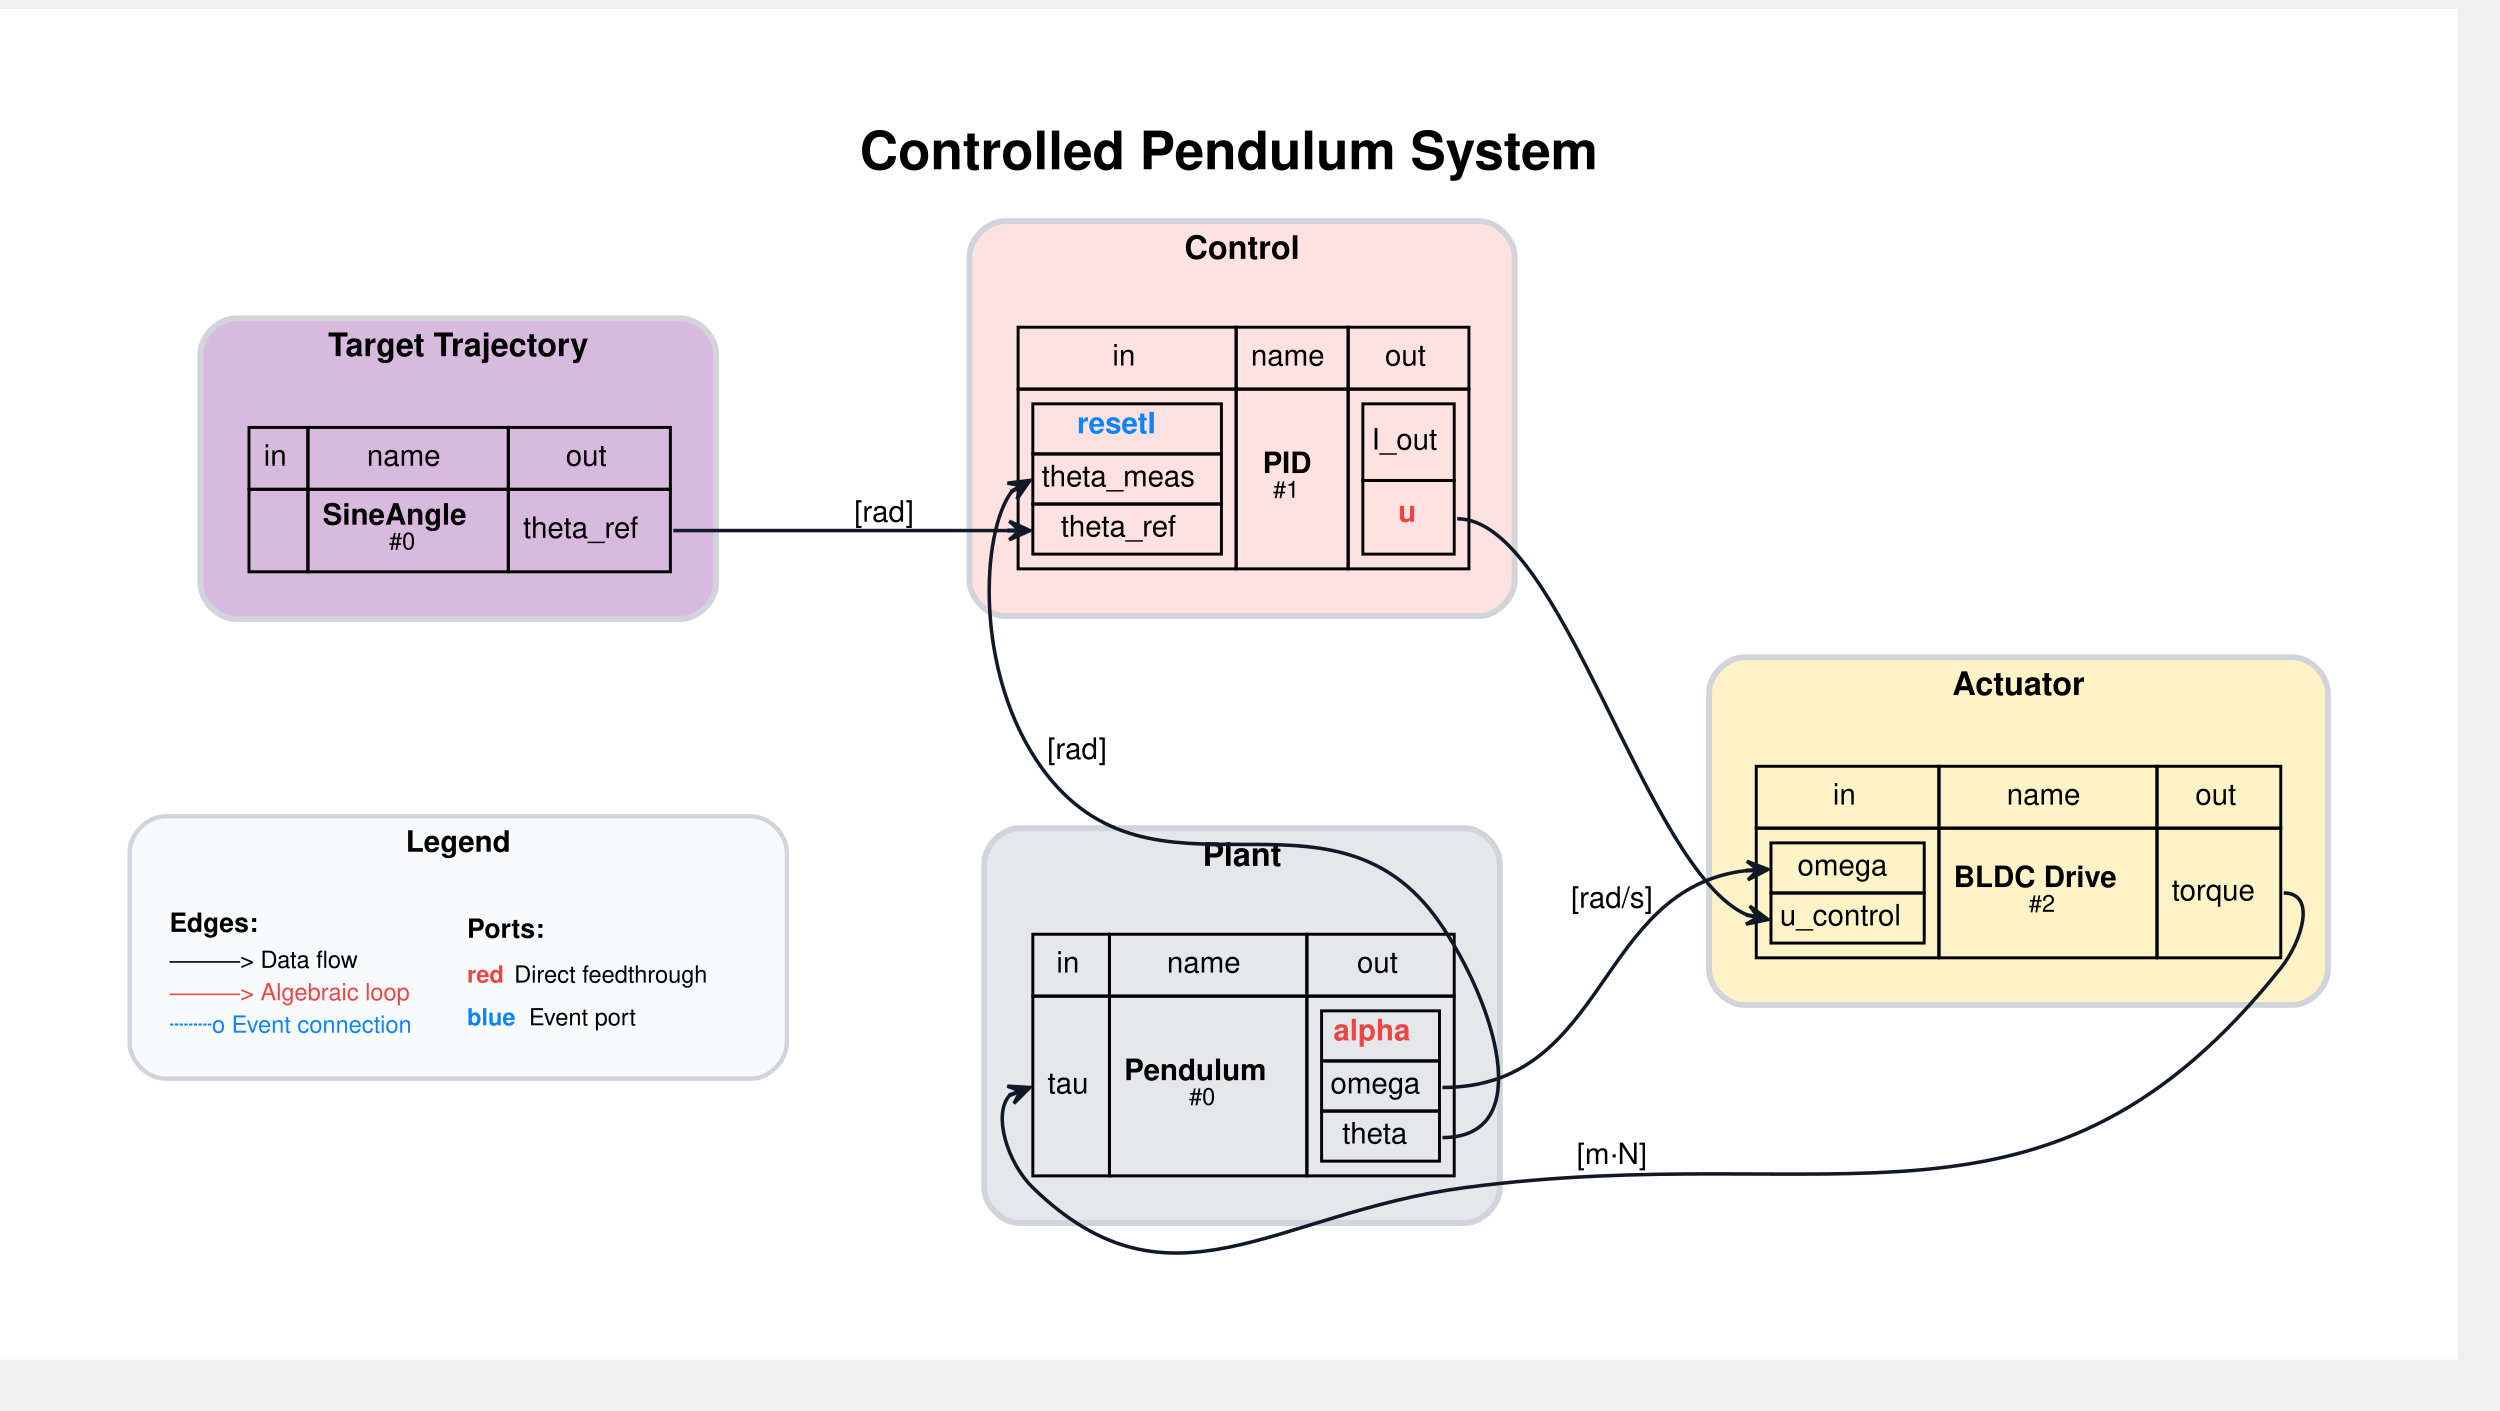
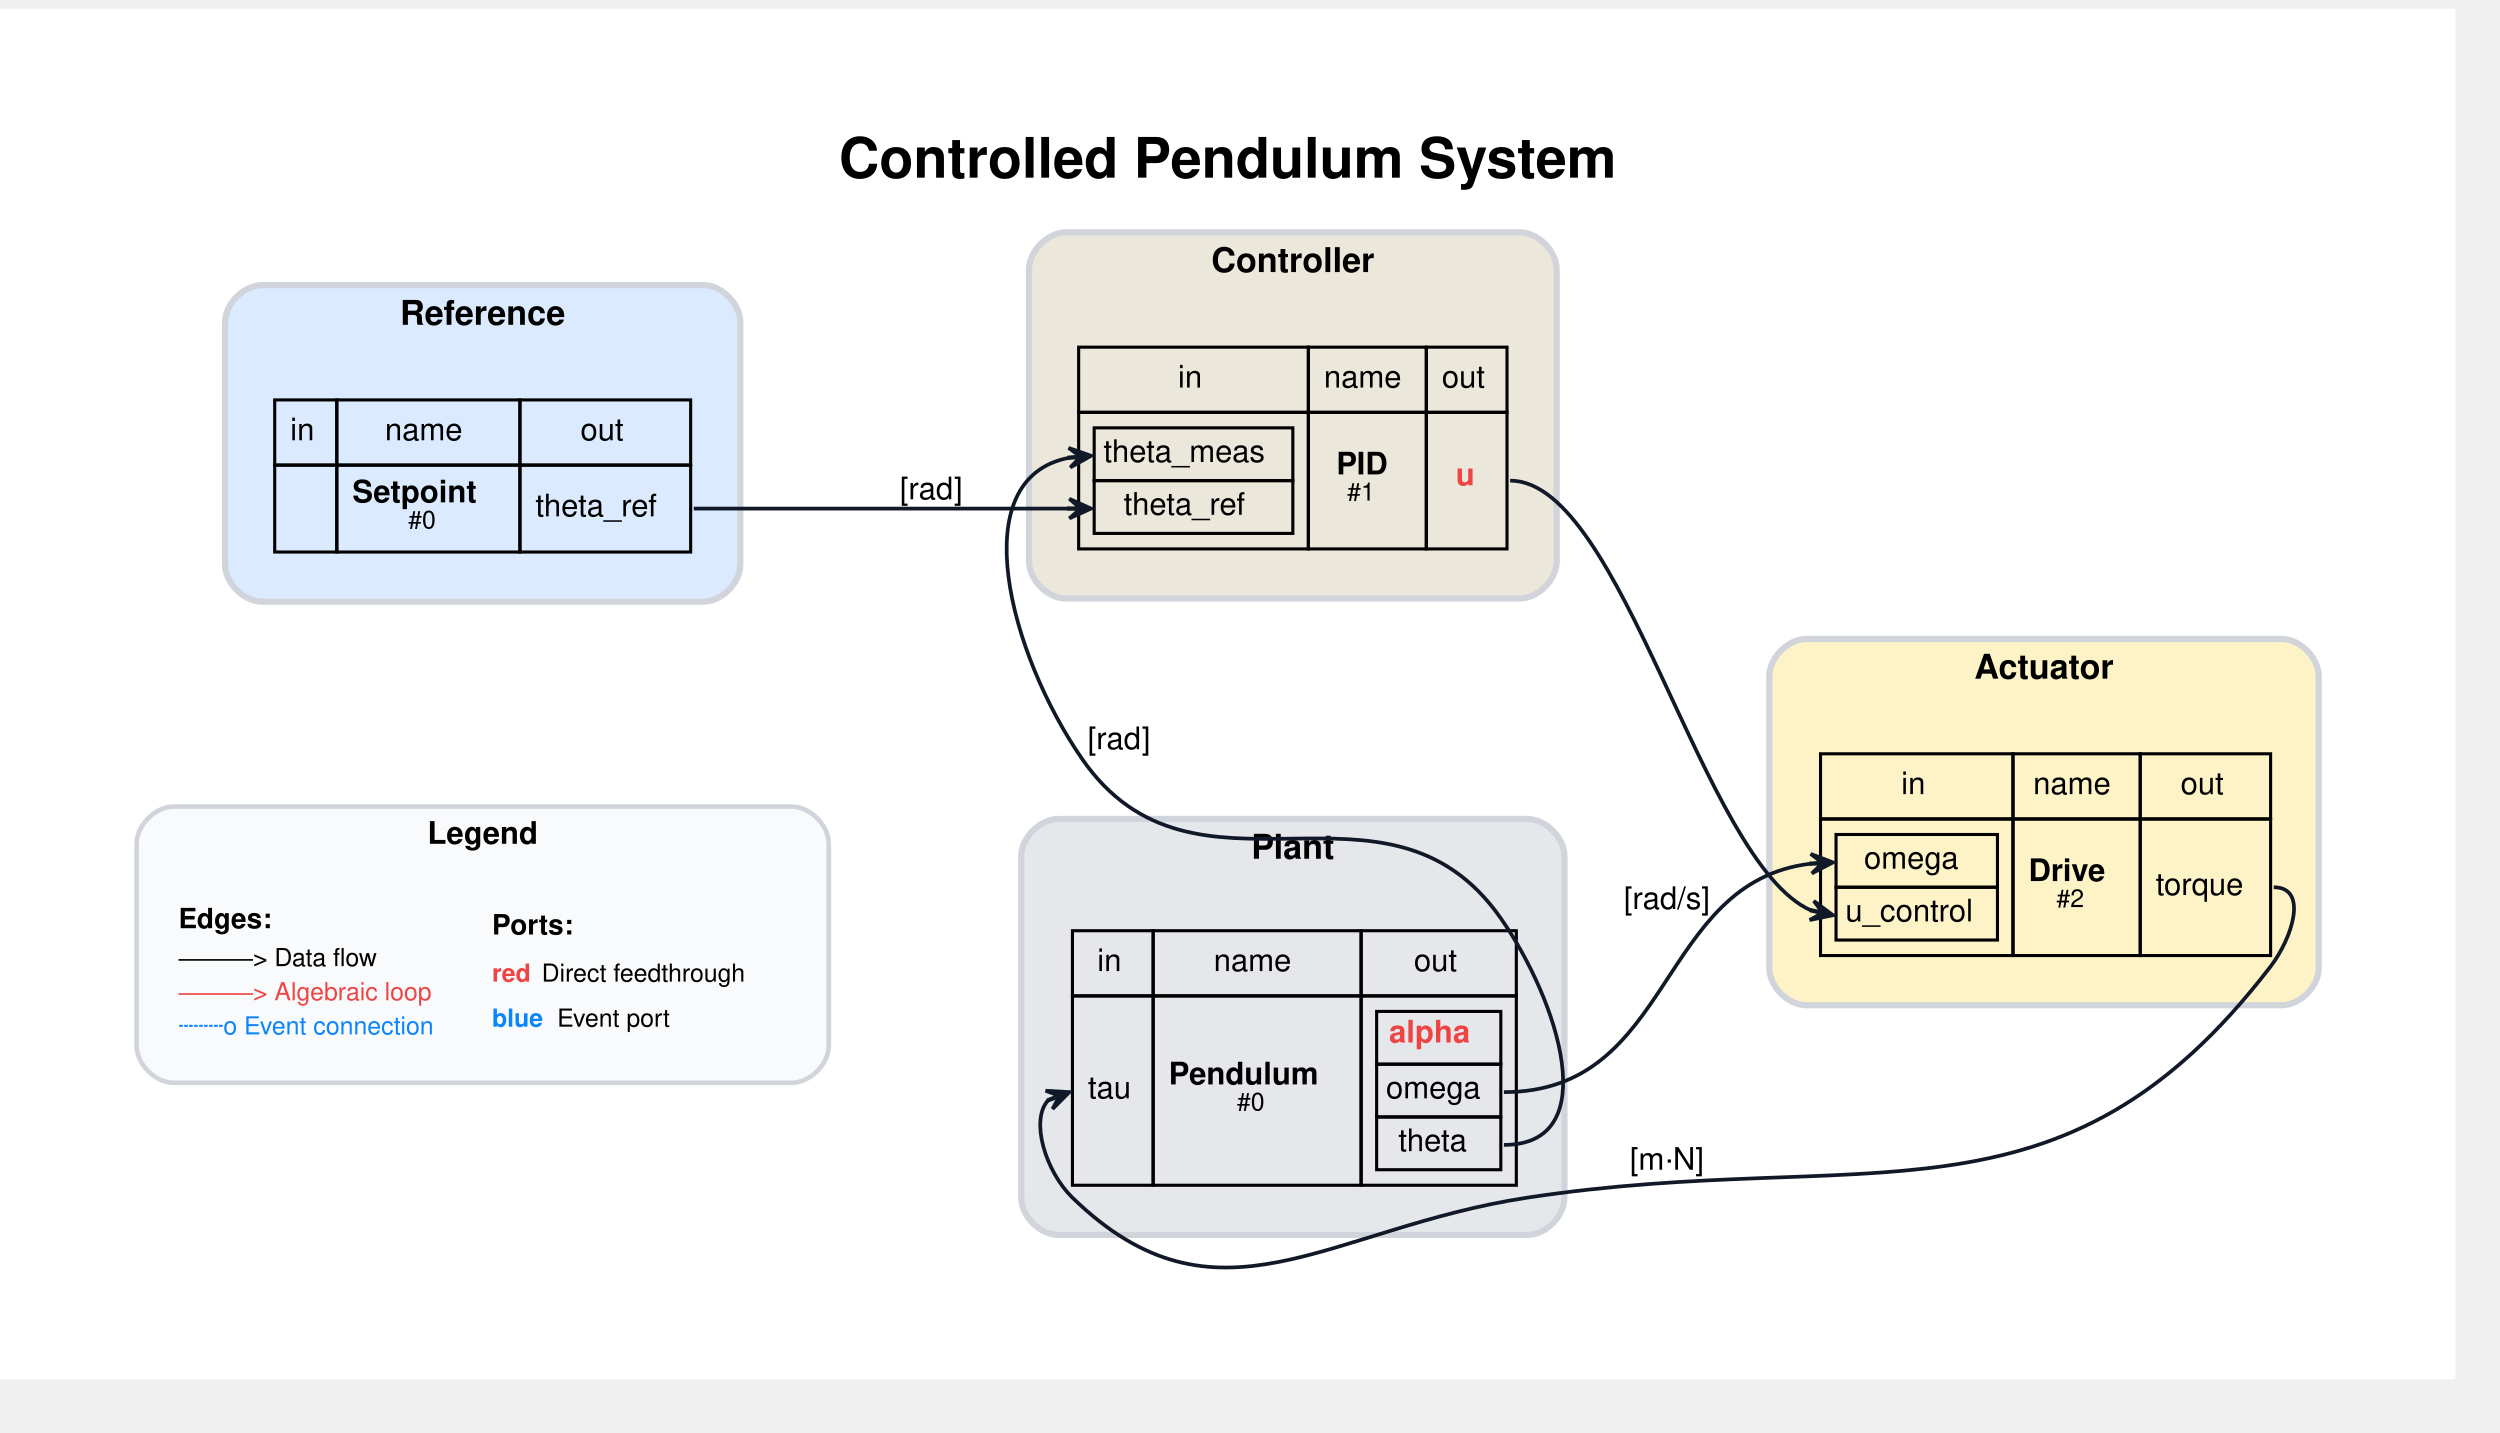
- <svg xmlns="http://www.w3.org/2000/svg" width="863pt" height="487pt" viewBox="14.40 14.40 848.40 472.67">
-   <g id="graph0" class="graph" transform="scale(1 1) rotate(0) translate(50.4 436.67)">
-     <polygon fill="white" stroke="transparent" points="-36,36 -36,-422.27 798,-422.27 798,36 -36,36" />
-     <text text-anchor="middle" x="381" y="-367.87" font-family="Helvetica,sans-Serif" font-weight="bold" font-size="18.00">Controlled Pendulum System</text>
+ <svg xmlns="http://www.w3.org/2000/svg" width="820pt" height="470pt" viewBox="14.40 14.40 805.40 455.95">
+   <g id="graph0" class="graph" transform="scale(1 1) rotate(0) translate(50.4 419.95)">
+     <polygon fill="white" stroke="transparent" points="-36,36 -36,-405.55 755,-405.55 755,36 -36,36" />
+     <text text-anchor="middle" x="359.5" y="-351.15" font-family="Helvetica,sans-Serif" font-weight="bold" font-size="18.00">Controlled Pendulum System</text>
    <g id="clust1" class="cluster">
-       <path fill="#f9fafb" stroke="#d1d5db" stroke-width="1.5" d="M20,-59.27C20,-59.27 219,-59.27 219,-59.27 225,-59.27 231,-65.27 231,-71.27 231,-71.27 231,-136.27 231,-136.27 231,-142.27 225,-148.27 219,-148.27 219,-148.27 20,-148.27 20,-148.27 14,-148.27 8,-142.27 8,-136.27 8,-136.27 8,-71.27 8,-71.27 8,-65.27 14,-59.27 20,-59.27" />
-       <text text-anchor="middle" x="119.5" y="-136.27" font-family="Helvetica,sans-Serif" font-weight="bold" font-size="10.00">Legend</text>
+       <path fill="#f9fafb" stroke="#d1d5db" stroke-width="1.5" d="M20,-59.55C20,-59.55 219,-59.55 219,-59.55 225,-59.55 231,-65.55 231,-71.55 231,-71.55 231,-136.55 231,-136.55 231,-142.55 225,-148.55 219,-148.55 219,-148.55 20,-148.55 20,-148.55 14,-148.55 8,-142.55 8,-136.55 8,-136.55 8,-71.55 8,-71.55 8,-65.55 14,-59.55 20,-59.55" />
+       <text text-anchor="middle" x="119.5" y="-136.55" font-family="Helvetica,sans-Serif" font-weight="bold" font-size="10.00">Legend</text>
    </g>
    <g id="clust2" class="cluster">
-       <path fill="#d7badd" stroke="#d1d5db" stroke-width="2" d="M44,-215.27C44,-215.27 195,-215.27 195,-215.27 201,-215.27 207,-221.27 207,-227.27 207,-227.27 207,-305.27 207,-305.27 207,-311.27 201,-317.27 195,-317.27 195,-317.27 44,-317.27 44,-317.27 38,-317.27 32,-311.27 32,-305.27 32,-305.27 32,-227.27 32,-227.27 32,-221.27 38,-215.27 44,-215.27" />
-       <text text-anchor="middle" x="119.5" y="-304.47" font-family="Helvetica,sans-Serif" font-weight="bold" font-size="11.00">Target Trajectory</text>
+       <path fill="#dbeafe" stroke="#d1d5db" stroke-width="2" d="M48.5,-214.55C48.5,-214.55 190.5,-214.55 190.5,-214.55 196.5,-214.55 202.5,-220.55 202.5,-226.55 202.5,-226.55 202.5,-304.55 202.5,-304.55 202.5,-310.55 196.5,-316.55 190.5,-316.55 190.5,-316.55 48.5,-316.55 48.5,-316.55 42.5,-316.55 36.5,-310.55 36.5,-304.55 36.5,-304.55 36.5,-226.55 36.5,-226.55 36.5,-220.55 42.5,-214.55 48.5,-214.55" />
+       <text text-anchor="middle" x="119.5" y="-303.75" font-family="Helvetica,sans-Serif" font-weight="bold" font-size="11.00">Reference</text>
    </g>
    <g id="clust3" class="cluster">
-       <path fill="#fee2e2" stroke="#d1d5db" stroke-width="2" d="M305,-216.27C305,-216.27 466,-216.27 466,-216.27 472,-216.27 478,-222.27 478,-228.27 478,-228.27 478,-338.27 478,-338.27 478,-344.27 472,-350.27 466,-350.27 466,-350.27 305,-350.27 305,-350.27 299,-350.27 293,-344.27 293,-338.27 293,-338.27 293,-228.27 293,-228.27 293,-222.27 299,-216.27 305,-216.27" />
-       <text text-anchor="middle" x="385.5" y="-337.47" font-family="Helvetica,sans-Serif" font-weight="bold" font-size="11.00">Control</text>
+       <path fill="#ebe7da" stroke="#d1d5db" stroke-width="2" d="M307.5,-215.55C307.5,-215.55 453.5,-215.55 453.5,-215.55 459.5,-215.55 465.5,-221.55 465.5,-227.55 465.5,-227.55 465.5,-321.55 465.5,-321.55 465.5,-327.55 459.5,-333.55 453.5,-333.55 453.5,-333.55 307.5,-333.55 307.5,-333.55 301.5,-333.55 295.5,-327.55 295.5,-321.55 295.5,-321.55 295.5,-227.55 295.5,-227.55 295.5,-221.55 301.5,-215.55 307.5,-215.55" />
+       <text text-anchor="middle" x="380.5" y="-320.75" font-family="Helvetica,sans-Serif" font-weight="bold" font-size="11.00">Controller</text>
    </g>
    <g id="clust4" class="cluster">
-       <path fill="#fef3c7" stroke="#d1d5db" stroke-width="2" d="M556,-84.27C556,-84.27 742,-84.27 742,-84.27 748,-84.27 754,-90.27 754,-96.27 754,-96.27 754,-190.27 754,-190.27 754,-196.27 748,-202.27 742,-202.27 742,-202.27 556,-202.27 556,-202.27 550,-202.27 544,-196.27 544,-190.27 544,-190.27 544,-96.27 544,-96.27 544,-90.27 550,-84.27 556,-84.27" />
-       <text text-anchor="middle" x="649" y="-189.47" font-family="Helvetica,sans-Serif" font-weight="bold" font-size="11.00">Actuator</text>
+       <path fill="#fef3c7" stroke="#d1d5db" stroke-width="2" d="M546,-84.55C546,-84.55 699,-84.55 699,-84.55 705,-84.55 711,-90.55 711,-96.55 711,-96.55 711,-190.55 711,-190.55 711,-196.55 705,-202.55 699,-202.55 699,-202.55 546,-202.55 546,-202.55 540,-202.55 534,-196.55 534,-190.55 534,-190.55 534,-96.55 534,-96.55 534,-90.55 540,-84.55 546,-84.55" />
+       <text text-anchor="middle" x="622.5" y="-189.75" font-family="Helvetica,sans-Serif" font-weight="bold" font-size="11.00">Actuator</text>
    </g>
    <g id="clust5" class="cluster">
-       <path fill="#e5e7eb" stroke="#d1d5db" stroke-width="2" d="M310,-10.27C310,-10.27 461,-10.27 461,-10.27 467,-10.27 473,-16.27 473,-22.27 473,-22.27 473,-132.27 473,-132.27 473,-138.27 467,-144.27 461,-144.27 461,-144.27 310,-144.27 310,-144.27 304,-144.27 298,-138.27 298,-132.27 298,-132.27 298,-22.27 298,-22.27 298,-16.27 304,-10.27 310,-10.27" />
-       <text text-anchor="middle" x="385.5" y="-131.47" font-family="Helvetica,sans-Serif" font-weight="bold" font-size="11.00">Plant</text>
+       <path fill="#e5e7eb" stroke="#d1d5db" stroke-width="2" d="M305,-10.55C305,-10.55 456,-10.55 456,-10.55 462,-10.55 468,-16.55 468,-22.55 468,-22.55 468,-132.55 468,-132.55 468,-138.55 462,-144.55 456,-144.55 456,-144.55 305,-144.55 305,-144.55 299,-144.55 293,-138.55 293,-132.55 293,-132.55 293,-22.55 293,-22.55 293,-16.55 299,-10.55 305,-10.55" />
+       <text text-anchor="middle" x="380.5" y="-131.75" font-family="Helvetica,sans-Serif" font-weight="bold" font-size="11.00">Plant</text>
    </g>
    <g id="node1" class="node">
-       <text text-anchor="start" x="21.5" y="-109.07" font-family="Helvetica,sans-Serif" font-weight="bold" font-size="9.00">Edges:</text>
-       <text text-anchor="start" x="21.5" y="-96.87" font-family="Helvetica,sans-Serif" font-size="8.00">───&gt; Data flow</text>
-       <text text-anchor="start" x="21.5" y="-85.87" font-family="Helvetica,sans-Serif" font-size="8.00" fill="#ef4444">───&gt; Algebraic loop</text>
-       <text text-anchor="start" x="21.5" y="-74.87" font-family="Helvetica,sans-Serif" font-size="8.00" fill="#0b84ff">┄┄┄o Event connection</text>
-       <text text-anchor="start" x="122.5" y="-107.07" font-family="Helvetica,sans-Serif" font-weight="bold" font-size="9.00">Ports:</text>
-       <text text-anchor="start" x="122.5" y="-91.87" font-family="Helvetica,sans-Serif" font-weight="bold" font-size="8.00" fill="#ef4444">red</text>
-       <text text-anchor="start" x="138.5" y="-91.87" font-family="Helvetica,sans-Serif" font-size="8.00"> Direct feedthrough</text>
-       <text text-anchor="start" x="122.5" y="-77.37" font-family="Helvetica,sans-Serif" font-weight="bold" font-size="8.00" fill="#0b84ff">blue</text>
-       <text text-anchor="start" x="143.5" y="-77.37" font-family="Helvetica,sans-Serif" font-size="8.00"> Event port</text>
+       <text text-anchor="start" x="21.5" y="-109.35" font-family="Helvetica,sans-Serif" font-weight="bold" font-size="9.00">Edges:</text>
+       <text text-anchor="start" x="21.5" y="-97.15" font-family="Helvetica,sans-Serif" font-size="8.00">───&gt; Data flow</text>
+       <text text-anchor="start" x="21.5" y="-86.15" font-family="Helvetica,sans-Serif" font-size="8.00" fill="#ef4444">───&gt; Algebraic loop</text>
+       <text text-anchor="start" x="21.5" y="-75.15" font-family="Helvetica,sans-Serif" font-size="8.00" fill="#0b84ff">┄┄┄o Event connection</text>
+       <text text-anchor="start" x="122.5" y="-107.35" font-family="Helvetica,sans-Serif" font-weight="bold" font-size="9.00">Ports:</text>
+       <text text-anchor="start" x="122.5" y="-92.15" font-family="Helvetica,sans-Serif" font-weight="bold" font-size="8.00" fill="#ef4444">red</text>
+       <text text-anchor="start" x="138.5" y="-92.15" font-family="Helvetica,sans-Serif" font-size="8.00"> Direct feedthrough</text>
+       <text text-anchor="start" x="122.5" y="-77.65" font-family="Helvetica,sans-Serif" font-weight="bold" font-size="8.00" fill="#0b84ff">blue</text>
+       <text text-anchor="start" x="143.5" y="-77.65" font-family="Helvetica,sans-Serif" font-size="8.00"> Event port</text>
    </g>
    <g id="node2" class="node">
-       <polygon fill="none" stroke="black" points="48.5,-259.27 48.5,-280.27 68.5,-280.27 68.5,-259.27 48.5,-259.27" />
-       <text text-anchor="start" x="53.5" y="-267.27" font-family="Helvetica,sans-Serif" font-size="10.00">in</text>
-       <polygon fill="none" stroke="black" points="68.5,-259.27 68.5,-280.27 136.5,-280.27 136.5,-259.27 68.5,-259.27" />
-       <text text-anchor="start" x="88.5" y="-267.27" font-family="Helvetica,sans-Serif" font-size="10.00">name</text>
-       <polygon fill="none" stroke="black" points="136.5,-259.27 136.5,-280.27 191.5,-280.27 191.5,-259.27 136.5,-259.27" />
-       <text text-anchor="start" x="156" y="-267.27" font-family="Helvetica,sans-Serif" font-size="10.00">out</text>
-       <polygon fill="none" stroke="black" points="48.5,-231.27 48.5,-259.27 68.5,-259.27 68.5,-231.27 48.5,-231.27" />
-       <polygon fill="none" stroke="black" points="68.5,-231.27 68.5,-259.27 136.5,-259.27 136.5,-231.27 68.5,-231.27" />
-       <text text-anchor="start" x="73.5" y="-247.27" font-family="Helvetica,sans-Serif" font-weight="bold" font-size="10.00">SineAngle</text>
-       <text text-anchor="start" x="96" y="-238.87" font-family="Helvetica,sans-Serif" font-size="8.00">#0</text>
-       <polygon fill="none" stroke="black" points="136.5,-231.27 136.5,-259.27 191.5,-259.27 191.5,-231.27 136.5,-231.27" />
-       <text text-anchor="start" x="141.5" y="-242.77" font-family="Helvetica,sans-Serif" font-size="10.00">theta_ref</text>
+       <polygon fill="none" stroke="black" points="52.5,-258.55 52.5,-279.55 72.5,-279.55 72.5,-258.55 52.5,-258.55" />
+       <text text-anchor="start" x="57.5" y="-266.55" font-family="Helvetica,sans-Serif" font-size="10.00">in</text>
+       <polygon fill="none" stroke="black" points="72.5,-258.55 72.5,-279.55 131.5,-279.55 131.5,-258.55 72.5,-258.55" />
+       <text text-anchor="start" x="88" y="-266.55" font-family="Helvetica,sans-Serif" font-size="10.00">name</text>
+       <polygon fill="none" stroke="black" points="131.5,-258.55 131.5,-279.55 186.5,-279.55 186.5,-258.55 131.5,-258.55" />
+       <text text-anchor="start" x="151" y="-266.55" font-family="Helvetica,sans-Serif" font-size="10.00">out</text>
+       <polygon fill="none" stroke="black" points="52.5,-230.55 52.5,-258.55 72.5,-258.55 72.5,-230.55 52.5,-230.55" />
+       <polygon fill="none" stroke="black" points="72.5,-230.55 72.5,-258.55 131.5,-258.55 131.5,-230.55 72.5,-230.55" />
+       <text text-anchor="start" x="77.5" y="-246.55" font-family="Helvetica,sans-Serif" font-weight="bold" font-size="10.00">Setpoint</text>
+       <text text-anchor="start" x="95.5" y="-238.15" font-family="Helvetica,sans-Serif" font-size="8.00">#0</text>
+       <polygon fill="none" stroke="black" points="131.5,-230.55 131.5,-258.55 186.5,-258.55 186.5,-230.55 131.5,-230.55" />
+       <text text-anchor="start" x="136.5" y="-242.05" font-family="Helvetica,sans-Serif" font-size="10.00">theta_ref</text>
    </g>
    <g id="node3" class="node">
-       <polygon fill="none" stroke="black" points="309.5,-293.27 309.5,-314.27 383.5,-314.27 383.5,-293.27 309.5,-293.27" />
-       <text text-anchor="start" x="341.5" y="-301.27" font-family="Helvetica,sans-Serif" font-size="10.00">in</text>
-       <polygon fill="none" stroke="black" points="383.5,-293.27 383.5,-314.27 421.5,-314.27 421.5,-293.27 383.5,-293.27" />
-       <text text-anchor="start" x="388.5" y="-301.27" font-family="Helvetica,sans-Serif" font-size="10.00">name</text>
-       <polygon fill="none" stroke="black" points="421.5,-293.27 421.5,-314.27 462.5,-314.27 462.5,-293.27 421.5,-293.27" />
-       <text text-anchor="start" x="434" y="-301.27" font-family="Helvetica,sans-Serif" font-size="10.00">out</text>
-       <polygon fill="none" stroke="black" points="309.5,-232.27 309.5,-293.27 383.5,-293.27 383.5,-232.27 309.5,-232.27" />
-       <polygon fill="none" stroke="black" points="314.5,-271.27 314.5,-288.27 378.5,-288.27 378.5,-271.27 314.5,-271.27" />
-       <text text-anchor="start" x="329.5" y="-278.27" font-family="Helvetica,sans-Serif" font-weight="bold" font-size="10.00" fill="#0b84ff">resetI</text>
-       <polygon fill="none" stroke="black" points="314.5,-254.27 314.5,-271.27 378.5,-271.27 378.5,-254.27 314.5,-254.27" />
-       <text text-anchor="start" x="317.5" y="-260.27" font-family="Helvetica,sans-Serif" font-size="10.00">theta_meas</text>
-       <polygon fill="none" stroke="black" points="314.5,-237.27 314.5,-254.27 378.5,-254.27 378.5,-237.27 314.5,-237.27" />
-       <text text-anchor="start" x="324" y="-243.27" font-family="Helvetica,sans-Serif" font-size="10.00">theta_ref</text>
-       <polygon fill="none" stroke="black" points="383.5,-232.27 383.5,-293.27 421.5,-293.27 421.5,-232.27 383.5,-232.27" />
-       <text text-anchor="start" x="392.5" y="-264.77" font-family="Helvetica,sans-Serif" font-weight="bold" font-size="10.00">PID</text>
-       <text text-anchor="start" x="396" y="-256.37" font-family="Helvetica,sans-Serif" font-size="8.00">#1</text>
-       <polygon fill="none" stroke="black" points="421.5,-232.27 421.5,-293.27 462.5,-293.27 462.5,-232.27 421.5,-232.27" />
-       <polygon fill="none" stroke="black" points="426.5,-262.27 426.5,-288.27 457.5,-288.27 457.5,-262.27 426.5,-262.27" />
-       <text text-anchor="start" x="429.5" y="-272.77" font-family="Helvetica,sans-Serif" font-size="10.00">I_out</text>
-       <polygon fill="none" stroke="black" points="426.5,-237.27 426.5,-262.27 457.5,-262.27 457.5,-237.27 426.5,-237.27" />
-       <text text-anchor="start" x="438.5" y="-248.27" font-family="Helvetica,sans-Serif" font-weight="bold" font-size="10.00" fill="#ef4444">u</text>
+       <polygon fill="none" stroke="black" points="311.5,-275.55 311.5,-296.55 385.5,-296.55 385.5,-275.55 311.5,-275.55" />
+       <text text-anchor="start" x="343.5" y="-283.55" font-family="Helvetica,sans-Serif" font-size="10.00">in</text>
+       <polygon fill="none" stroke="black" points="385.5,-275.55 385.5,-296.55 423.5,-296.55 423.5,-275.55 385.5,-275.55" />
+       <text text-anchor="start" x="390.5" y="-283.55" font-family="Helvetica,sans-Serif" font-size="10.00">name</text>
+       <polygon fill="none" stroke="black" points="423.5,-275.55 423.5,-296.55 449.5,-296.55 449.5,-275.55 423.5,-275.55" />
+       <text text-anchor="start" x="428.5" y="-283.55" font-family="Helvetica,sans-Serif" font-size="10.00">out</text>
+       <polygon fill="none" stroke="black" points="311.5,-231.55 311.5,-275.55 385.5,-275.55 385.5,-231.55 311.5,-231.55" />
+       <polygon fill="none" stroke="black" points="316.5,-253.55 316.5,-270.55 380.5,-270.55 380.5,-253.55 316.5,-253.55" />
+       <text text-anchor="start" x="319.5" y="-259.55" font-family="Helvetica,sans-Serif" font-size="10.00">theta_meas</text>
+       <polygon fill="none" stroke="black" points="316.5,-236.55 316.5,-253.55 380.5,-253.55 380.5,-236.55 316.5,-236.55" />
+       <text text-anchor="start" x="326" y="-242.55" font-family="Helvetica,sans-Serif" font-size="10.00">theta_ref</text>
+       <polygon fill="none" stroke="black" points="385.5,-231.55 385.5,-275.55 423.5,-275.55 423.5,-231.55 385.5,-231.55" />
+       <text text-anchor="start" x="394.5" y="-255.55" font-family="Helvetica,sans-Serif" font-weight="bold" font-size="10.00">PID</text>
+       <text text-anchor="start" x="398" y="-247.15" font-family="Helvetica,sans-Serif" font-size="8.00">#1</text>
+       <polygon fill="none" stroke="black" points="423.5,-231.55 423.5,-275.55 449.5,-275.55 449.5,-231.55 423.5,-231.55" />
+       <text text-anchor="start" x="433" y="-252.05" font-family="Helvetica,sans-Serif" font-weight="bold" font-size="10.00" fill="#ef4444">u</text>
    </g>
    <g id="edge1" class="edge">
-       <path fill="none" stroke="#111827" stroke-width="1.2" d="M192.5,-245.27C243.86,-245.27 258.43,-245.27 306.49,-245.27" />
-       <polygon fill="#111827" stroke="#111827" stroke-width="1.2" points="313.5,-245.27 306.5,-248.43 310,-245.38 306.5,-245.38 306.5,-245.28 306.5,-245.18 310,-245.18 306.5,-242.13 313.5,-245.27 313.5,-245.27" />
-       <text text-anchor="middle" x="264" y="-248.27" font-family="Helvetica,sans-Serif" font-size="10.00">[rad]</text>
+       <path fill="none" stroke="#111827" stroke-width="1.2" d="M187.5,-244.55C241.94,-244.55 257.31,-244.55 308.4,-244.55" />
+       <polygon fill="#111827" stroke="#111827" stroke-width="1.2" points="315.5,-244.55 308.5,-247.7 312,-244.65 308.5,-244.65 308.5,-244.55 308.5,-244.45 312,-244.45 308.5,-241.4 315.5,-244.55 315.5,-244.55" />
+       <text text-anchor="middle" x="264" y="-247.55" font-family="Helvetica,sans-Serif" font-size="10.00">[rad]</text>
    </g>
    <g id="node4" class="node">
-       <polygon fill="none" stroke="black" points="560,-144.27 560,-165.27 622,-165.27 622,-144.27 560,-144.27" />
-       <text text-anchor="start" x="586" y="-152.27" font-family="Helvetica,sans-Serif" font-size="10.00">in</text>
-       <polygon fill="none" stroke="black" points="622,-144.27 622,-165.27 696,-165.27 696,-144.27 622,-144.27" />
-       <text text-anchor="start" x="645" y="-152.27" font-family="Helvetica,sans-Serif" font-size="10.00">name</text>
-       <polygon fill="none" stroke="black" points="696,-144.27 696,-165.27 738,-165.27 738,-144.27 696,-144.27" />
-       <text text-anchor="start" x="709" y="-152.27" font-family="Helvetica,sans-Serif" font-size="10.00">out</text>
-       <polygon fill="none" stroke="black" points="560,-100.27 560,-144.27 622,-144.27 622,-100.27 560,-100.27" />
-       <polygon fill="none" stroke="black" points="565,-122.27 565,-139.27 617,-139.27 617,-122.27 565,-122.27" />
-       <text text-anchor="start" x="574" y="-128.27" font-family="Helvetica,sans-Serif" font-size="10.00">omega</text>
-       <polygon fill="none" stroke="black" points="565,-105.27 565,-122.27 617,-122.27 617,-105.27 565,-105.27" />
-       <text text-anchor="start" x="568" y="-111.27" font-family="Helvetica,sans-Serif" font-size="10.00">u_control</text>
-       <polygon fill="none" stroke="black" points="622,-100.27 622,-144.27 696,-144.27 696,-100.27 622,-100.27" />
-       <text text-anchor="start" x="627" y="-124.27" font-family="Helvetica,sans-Serif" font-weight="bold" font-size="10.00">BLDC Drive</text>
-       <text text-anchor="start" x="652.5" y="-115.87" font-family="Helvetica,sans-Serif" font-size="8.00">#2</text>
-       <polygon fill="none" stroke="black" points="696,-100.27 696,-144.27 738,-144.27 738,-100.27 696,-100.27" />
-       <text text-anchor="start" x="701" y="-119.77" font-family="Helvetica,sans-Serif" font-size="10.00">torque</text>
+       <polygon fill="none" stroke="black" points="550.5,-144.55 550.5,-165.55 612.5,-165.55 612.5,-144.55 550.5,-144.55" />
+       <text text-anchor="start" x="576.5" y="-152.55" font-family="Helvetica,sans-Serif" font-size="10.00">in</text>
+       <polygon fill="none" stroke="black" points="612.5,-144.55 612.5,-165.55 653.5,-165.55 653.5,-144.55 612.5,-144.55" />
+       <text text-anchor="start" x="619" y="-152.55" font-family="Helvetica,sans-Serif" font-size="10.00">name</text>
+       <polygon fill="none" stroke="black" points="653.5,-144.55 653.5,-165.55 695.5,-165.55 695.5,-144.55 653.5,-144.55" />
+       <text text-anchor="start" x="666.5" y="-152.55" font-family="Helvetica,sans-Serif" font-size="10.00">out</text>
+       <polygon fill="none" stroke="black" points="550.5,-100.55 550.5,-144.55 612.5,-144.55 612.5,-100.55 550.5,-100.55" />
+       <polygon fill="none" stroke="black" points="555.5,-122.55 555.5,-139.55 607.5,-139.55 607.5,-122.55 555.5,-122.55" />
+       <text text-anchor="start" x="564.5" y="-128.55" font-family="Helvetica,sans-Serif" font-size="10.00">omega</text>
+       <polygon fill="none" stroke="black" points="555.5,-105.55 555.5,-122.55 607.5,-122.55 607.5,-105.55 555.5,-105.55" />
+       <text text-anchor="start" x="558.5" y="-111.55" font-family="Helvetica,sans-Serif" font-size="10.00">u_control</text>
+       <polygon fill="none" stroke="black" points="612.5,-100.55 612.5,-144.55 653.5,-144.55 653.5,-100.55 612.5,-100.55" />
+       <text text-anchor="start" x="617.5" y="-124.55" font-family="Helvetica,sans-Serif" font-weight="bold" font-size="10.00">Drive</text>
+       <text text-anchor="start" x="626.5" y="-116.15" font-family="Helvetica,sans-Serif" font-size="8.00">#2</text>
+       <polygon fill="none" stroke="black" points="653.5,-100.55 653.5,-144.55 695.5,-144.55 695.5,-100.55 653.5,-100.55" />
+       <text text-anchor="start" x="658.5" y="-120.05" font-family="Helvetica,sans-Serif" font-size="10.00">torque</text>
    </g>
    <g id="edge3" class="edge">
-       <path fill="none" stroke="#111827" stroke-width="1.2" d="M458.5,-249.27C494.36,-249.27 522.09,-129.74 556.93,-114.8" />
-       <polygon fill="#111827" stroke="#111827" stroke-width="1.2" points="564,-113.27 557.82,-117.83 560.6,-114.11 557.18,-114.85 557.16,-114.75 557.14,-114.66 560.56,-113.92 556.49,-111.67 564,-113.27 564,-113.27" />
+       <path fill="none" stroke="#111827" stroke-width="1.2" d="M450.5,-253.55C486.83,-253.55 512.39,-130.51 547.37,-115.13" />
+       <polygon fill="#111827" stroke="#111827" stroke-width="1.2" points="554.5,-113.55 548.34,-118.14 551.1,-114.41 547.69,-115.16 547.66,-115.06 547.64,-114.96 551.06,-114.21 546.99,-111.99 554.5,-113.55 554.5,-113.55" />
    </g>
    <g id="node5" class="node">
-       <polygon fill="none" stroke="black" points="314.5,-87.27 314.5,-108.27 340.5,-108.27 340.5,-87.27 314.5,-87.27" />
-       <text text-anchor="start" x="322.5" y="-95.27" font-family="Helvetica,sans-Serif" font-size="10.00">in</text>
-       <polygon fill="none" stroke="black" points="340.5,-87.27 340.5,-108.27 407.5,-108.27 407.5,-87.27 340.5,-87.27" />
-       <text text-anchor="start" x="360" y="-95.27" font-family="Helvetica,sans-Serif" font-size="10.00">name</text>
-       <polygon fill="none" stroke="black" points="407.5,-87.27 407.5,-108.27 457.5,-108.27 457.5,-87.27 407.5,-87.27" />
-       <text text-anchor="start" x="424.5" y="-95.27" font-family="Helvetica,sans-Serif" font-size="10.00">out</text>
-       <polygon fill="none" stroke="black" points="314.5,-26.27 314.5,-87.27 340.5,-87.27 340.5,-26.27 314.5,-26.27" />
-       <text text-anchor="start" x="319.5" y="-54.27" font-family="Helvetica,sans-Serif" font-size="10.00">tau</text>
-       <polygon fill="none" stroke="black" points="340.5,-26.27 340.5,-87.27 407.5,-87.27 407.5,-26.27 340.5,-26.27" />
-       <text text-anchor="start" x="345.5" y="-58.77" font-family="Helvetica,sans-Serif" font-weight="bold" font-size="10.00">Pendulum</text>
-       <text text-anchor="start" x="367.5" y="-50.37" font-family="Helvetica,sans-Serif" font-size="8.00">#0</text>
-       <polygon fill="none" stroke="black" points="407.5,-26.27 407.5,-87.27 457.5,-87.27 457.5,-26.27 407.5,-26.27" />
-       <polygon fill="none" stroke="black" points="412.5,-65.27 412.5,-82.27 452.5,-82.27 452.5,-65.27 412.5,-65.27" />
-       <text text-anchor="start" x="416.5" y="-72.27" font-family="Helvetica,sans-Serif" font-weight="bold" font-size="10.00" fill="#ef4444">alpha</text>
-       <polygon fill="none" stroke="black" points="412.5,-48.27 412.5,-65.27 452.5,-65.27 452.5,-48.27 412.5,-48.27" />
-       <text text-anchor="start" x="415.5" y="-54.27" font-family="Helvetica,sans-Serif" font-size="10.00">omega</text>
-       <polygon fill="none" stroke="black" points="412.5,-31.27 412.5,-48.27 452.5,-48.27 452.5,-31.27 412.5,-31.27" />
-       <text text-anchor="start" x="419.5" y="-37.27" font-family="Helvetica,sans-Serif" font-size="10.00">theta</text>
+       <polygon fill="none" stroke="black" points="309.5,-87.55 309.5,-108.55 335.5,-108.55 335.5,-87.55 309.5,-87.55" />
+       <text text-anchor="start" x="317.5" y="-95.55" font-family="Helvetica,sans-Serif" font-size="10.00">in</text>
+       <polygon fill="none" stroke="black" points="335.5,-87.55 335.5,-108.55 402.5,-108.55 402.5,-87.55 335.5,-87.55" />
+       <text text-anchor="start" x="355" y="-95.55" font-family="Helvetica,sans-Serif" font-size="10.00">name</text>
+       <polygon fill="none" stroke="black" points="402.5,-87.55 402.5,-108.55 452.5,-108.55 452.5,-87.55 402.5,-87.55" />
+       <text text-anchor="start" x="419.5" y="-95.55" font-family="Helvetica,sans-Serif" font-size="10.00">out</text>
+       <polygon fill="none" stroke="black" points="309.5,-26.55 309.5,-87.55 335.5,-87.55 335.5,-26.55 309.5,-26.55" />
+       <text text-anchor="start" x="314.5" y="-54.55" font-family="Helvetica,sans-Serif" font-size="10.00">tau</text>
+       <polygon fill="none" stroke="black" points="335.5,-26.55 335.5,-87.55 402.5,-87.55 402.5,-26.55 335.5,-26.55" />
+       <text text-anchor="start" x="340.5" y="-59.05" font-family="Helvetica,sans-Serif" font-weight="bold" font-size="10.00">Pendulum</text>
+       <text text-anchor="start" x="362.5" y="-50.65" font-family="Helvetica,sans-Serif" font-size="8.00">#0</text>
+       <polygon fill="none" stroke="black" points="402.5,-26.55 402.5,-87.55 452.5,-87.55 452.5,-26.55 402.5,-26.55" />
+       <polygon fill="none" stroke="black" points="407.5,-65.55 407.5,-82.55 447.5,-82.55 447.5,-65.55 407.5,-65.55" />
+       <text text-anchor="start" x="411.5" y="-72.55" font-family="Helvetica,sans-Serif" font-weight="bold" font-size="10.00" fill="#ef4444">alpha</text>
+       <polygon fill="none" stroke="black" points="407.5,-48.55 407.5,-65.55 447.5,-65.55 447.5,-48.55 407.5,-48.55" />
+       <text text-anchor="start" x="410.5" y="-54.55" font-family="Helvetica,sans-Serif" font-size="10.00">omega</text>
+       <polygon fill="none" stroke="black" points="407.5,-31.55 407.5,-48.55 447.5,-48.55 447.5,-31.55 407.5,-31.55" />
+       <text text-anchor="start" x="414.5" y="-37.55" font-family="Helvetica,sans-Serif" font-size="10.00">theta</text>
    </g>
    <g id="edge4" class="edge">
-       <path fill="none" stroke="#111827" stroke-width="1.2" d="M739,-122.27C750.34,-122.27 745.08,-105.64 738,-96.77 658.47,2.86 587.39,-38.97 461,-22.27 396.45,-13.75 361.21,23.08 314.5,-22.27 305.86,-30.67 300.75,-47.27 306.69,-53.68" />
-       <polygon fill="#111827" stroke="#111827" stroke-width="1.2" points="313.5,-56.27 305.84,-56.72 310.19,-55.12 306.92,-53.87 306.96,-53.78 307,-53.69 310.27,-54.93 308.08,-50.84 313.5,-56.27 313.5,-56.27" />
-       <text text-anchor="middle" x="511" y="-30.27" font-family="Helvetica,sans-Serif" font-size="10.00">[m·N]</text>
+       <path fill="none" stroke="#111827" stroke-width="1.2" d="M696.5,-122.55C707.84,-122.55 702.4,-106.05 695.5,-97.05 627.66,-8.59 566.21,-39.3 456,-22.55 391.63,-12.77 356.21,22.8 309.5,-22.55 300.86,-30.95 295.75,-47.55 301.69,-53.95" />
+       <polygon fill="#111827" stroke="#111827" stroke-width="1.2" points="308.5,-56.55 300.84,-57 305.19,-55.4 301.92,-54.15 301.96,-54.06 302,-53.96 305.27,-55.21 303.08,-51.11 308.5,-56.55 308.5,-56.55" />
+       <text text-anchor="middle" x="501" y="-31.55" font-family="Helvetica,sans-Serif" font-size="10.00">[m·N]</text>
    </g>
    <g id="edge2" class="edge">
-       <path fill="none" stroke="#111827" stroke-width="1.2" d="M307.4,-258.59C296.94,-245.02 294.38,-196.91 317.5,-164.77 355.09,-112.51 415.79,-165.16 452.5,-112.27 471,-85.62 485.95,-39.27 453.5,-39.27" />
-       <polygon fill="#111827" stroke="#111827" stroke-width="1.2" points="313.5,-262.27 305.88,-261.35 310.45,-260.55 307.46,-258.74 307.51,-258.66 307.56,-258.57 310.56,-260.38 309.14,-255.96 313.5,-262.27 313.5,-262.27" />
-       <text text-anchor="middle" x="329.5" y="-167.77" font-family="Helvetica,sans-Serif" font-size="10.00">[rad]</text>
+       <path fill="none" stroke="#111827" stroke-width="1.2" d="M308.48,-260.93C274.02,-254.4 289.35,-197.67 312.5,-164.05 348.93,-111.17 410.71,-165.19 447.5,-112.55 466.09,-85.96 480.95,-39.55 448.5,-39.55" />
+       <polygon fill="#111827" stroke="#111827" stroke-width="1.2" points="315.5,-261.55 308.25,-264.08 312,-261.35 308.52,-261.04 308.53,-260.94 308.54,-260.84 312.02,-261.15 308.8,-257.8 315.5,-261.55 315.5,-261.55" />
+       <text text-anchor="middle" x="324.5" y="-167.05" font-family="Helvetica,sans-Serif" font-size="10.00">[rad]</text>
    </g>
    <g id="edge5" class="edge">
-       <path fill="none" stroke="#111827" stroke-width="1.2" d="M453.5,-56.27C510.07,-56.27 505.43,-124.05 556.74,-129.88" />
-       <polygon fill="#111827" stroke="#111827" stroke-width="1.2" points="564,-130.27 556.84,-133.04 560.5,-130.18 557.01,-129.99 557.01,-129.89 557.02,-129.79 560.51,-129.98 557.18,-126.75 564,-130.27 564,-130.27" />
-       <text text-anchor="middle" x="511" y="-117.27" font-family="Helvetica,sans-Serif" font-size="10.00">[rad/s]</text>
+       <path fill="none" stroke="#111827" stroke-width="1.2" d="M448.5,-56.55C503.49,-56.55 497.69,-124.33 547.45,-130.16" />
+       <polygon fill="#111827" stroke="#111827" stroke-width="1.2" points="554.5,-130.55 547.33,-133.3 551,-130.46 547.51,-130.26 547.51,-130.16 547.52,-130.06 551.01,-130.26 547.69,-127.01 554.5,-130.55 554.5,-130.55" />
+       <text text-anchor="middle" x="501" y="-115.55" font-family="Helvetica,sans-Serif" font-size="10.00">[rad/s]</text>
    </g>
  </g>
</svg>
